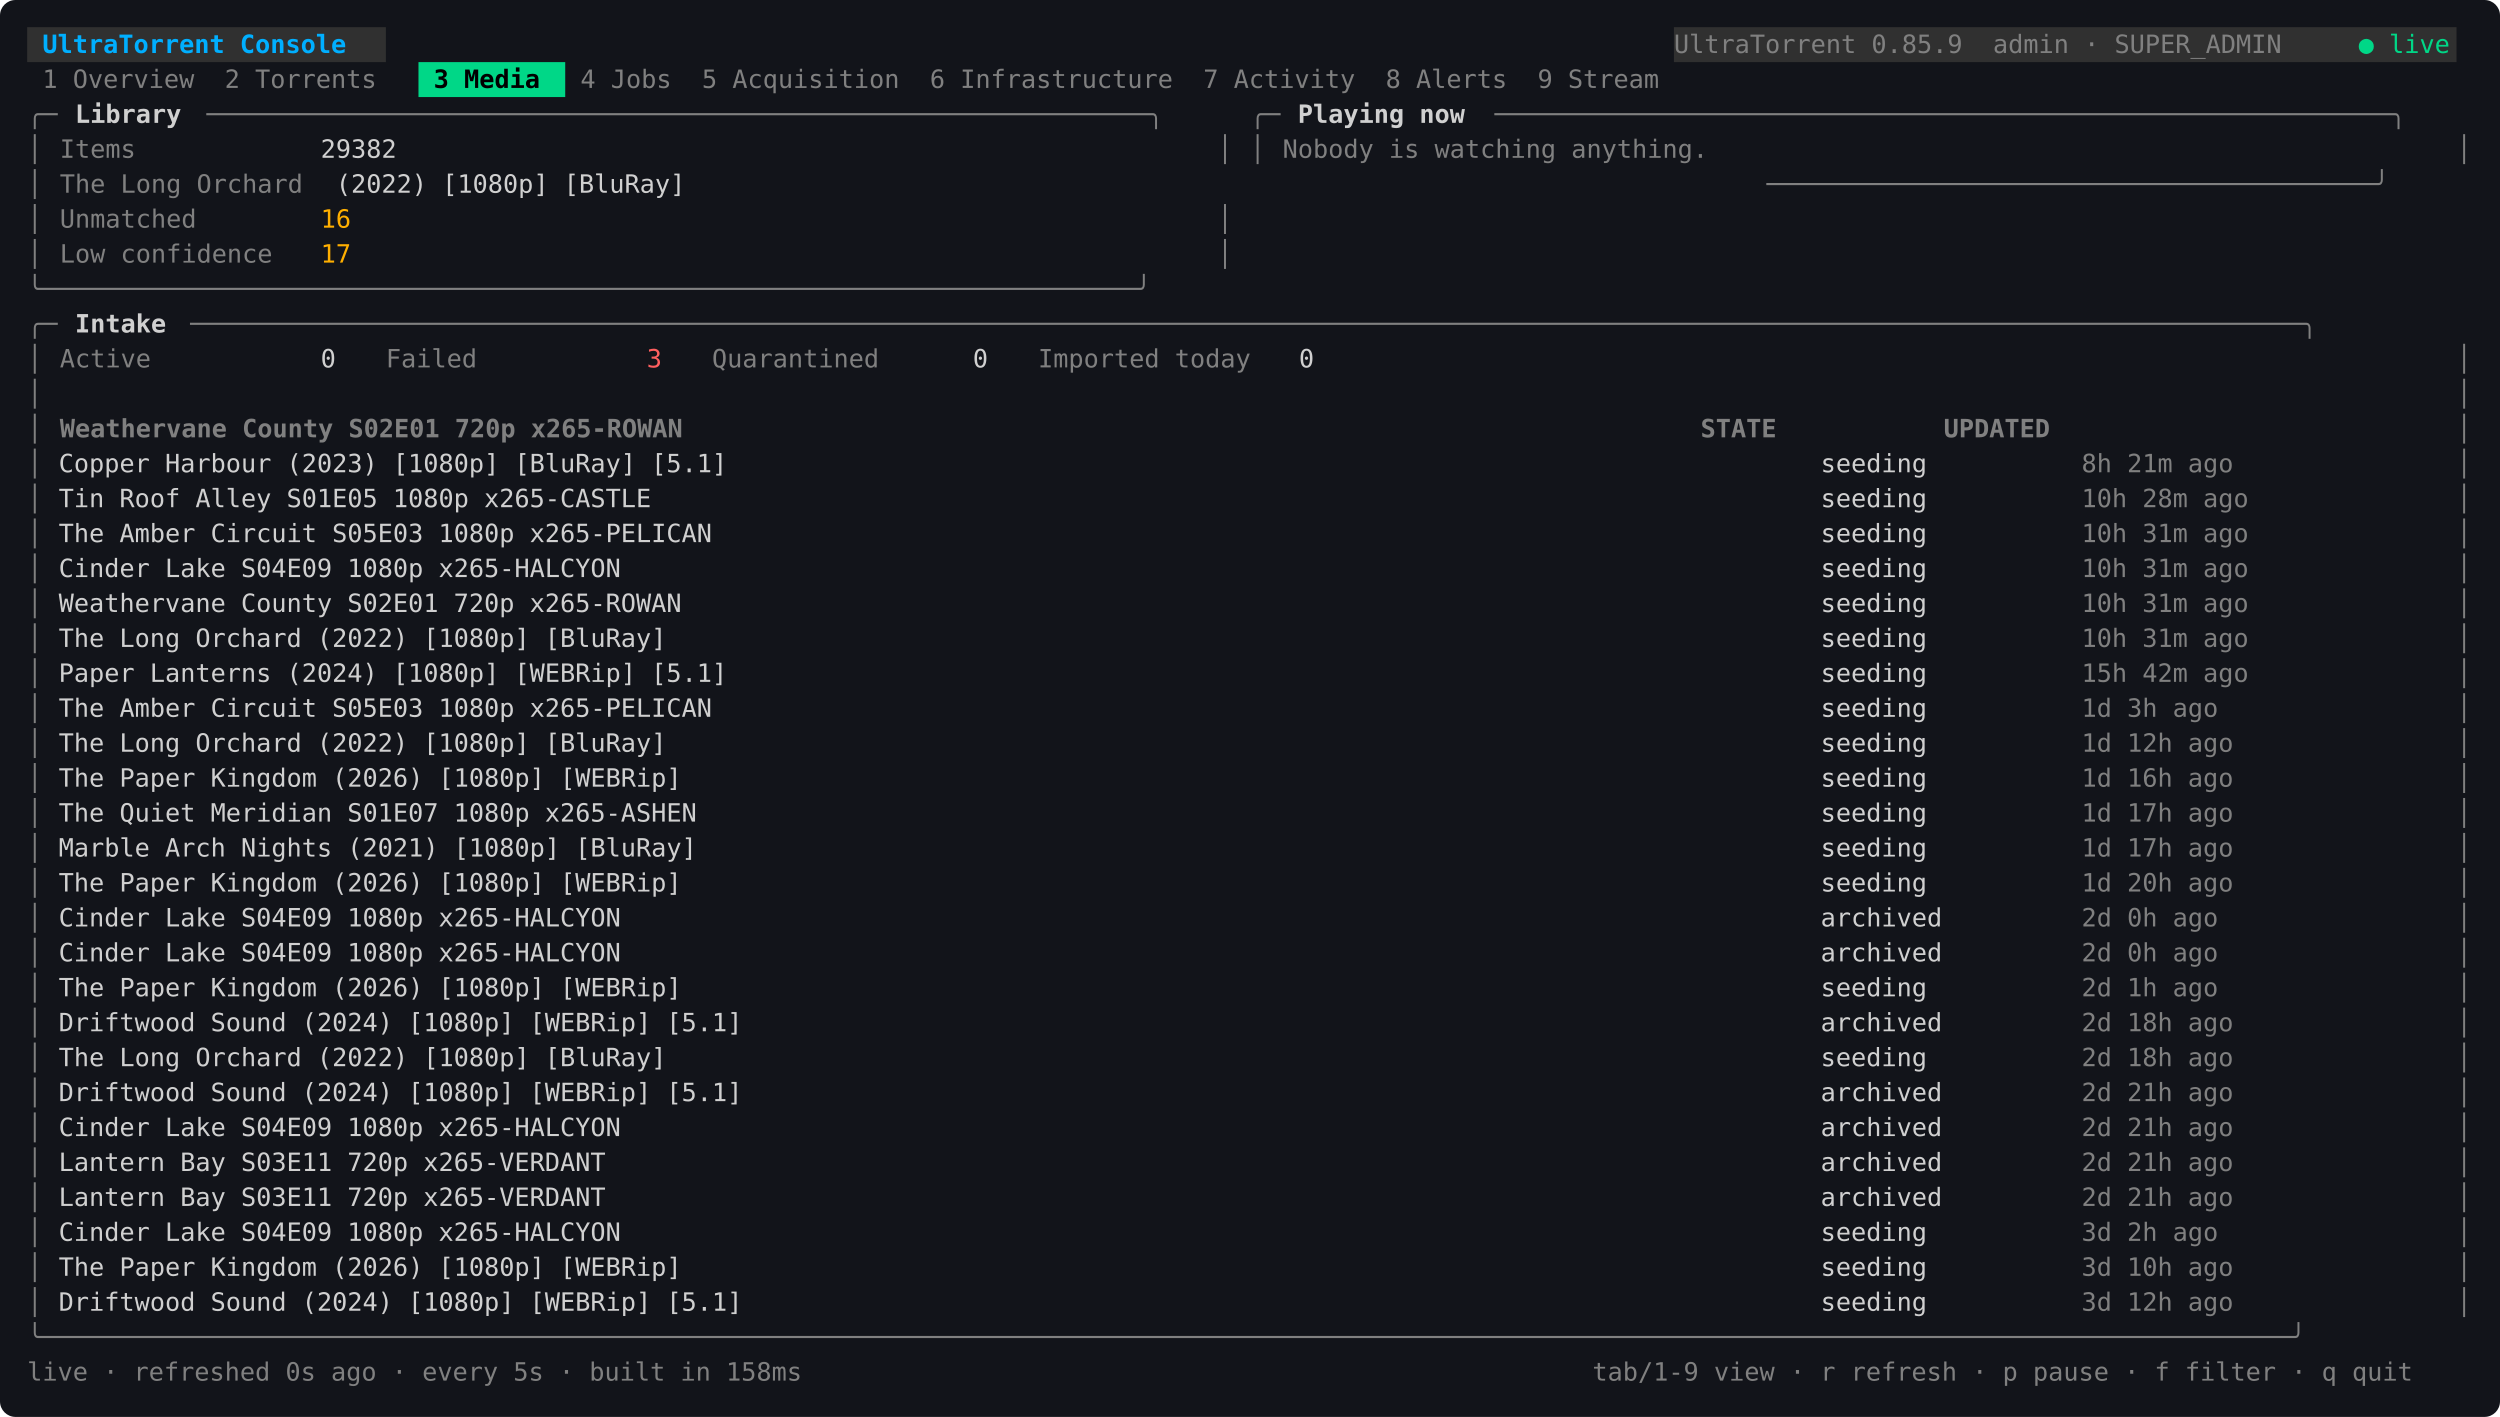
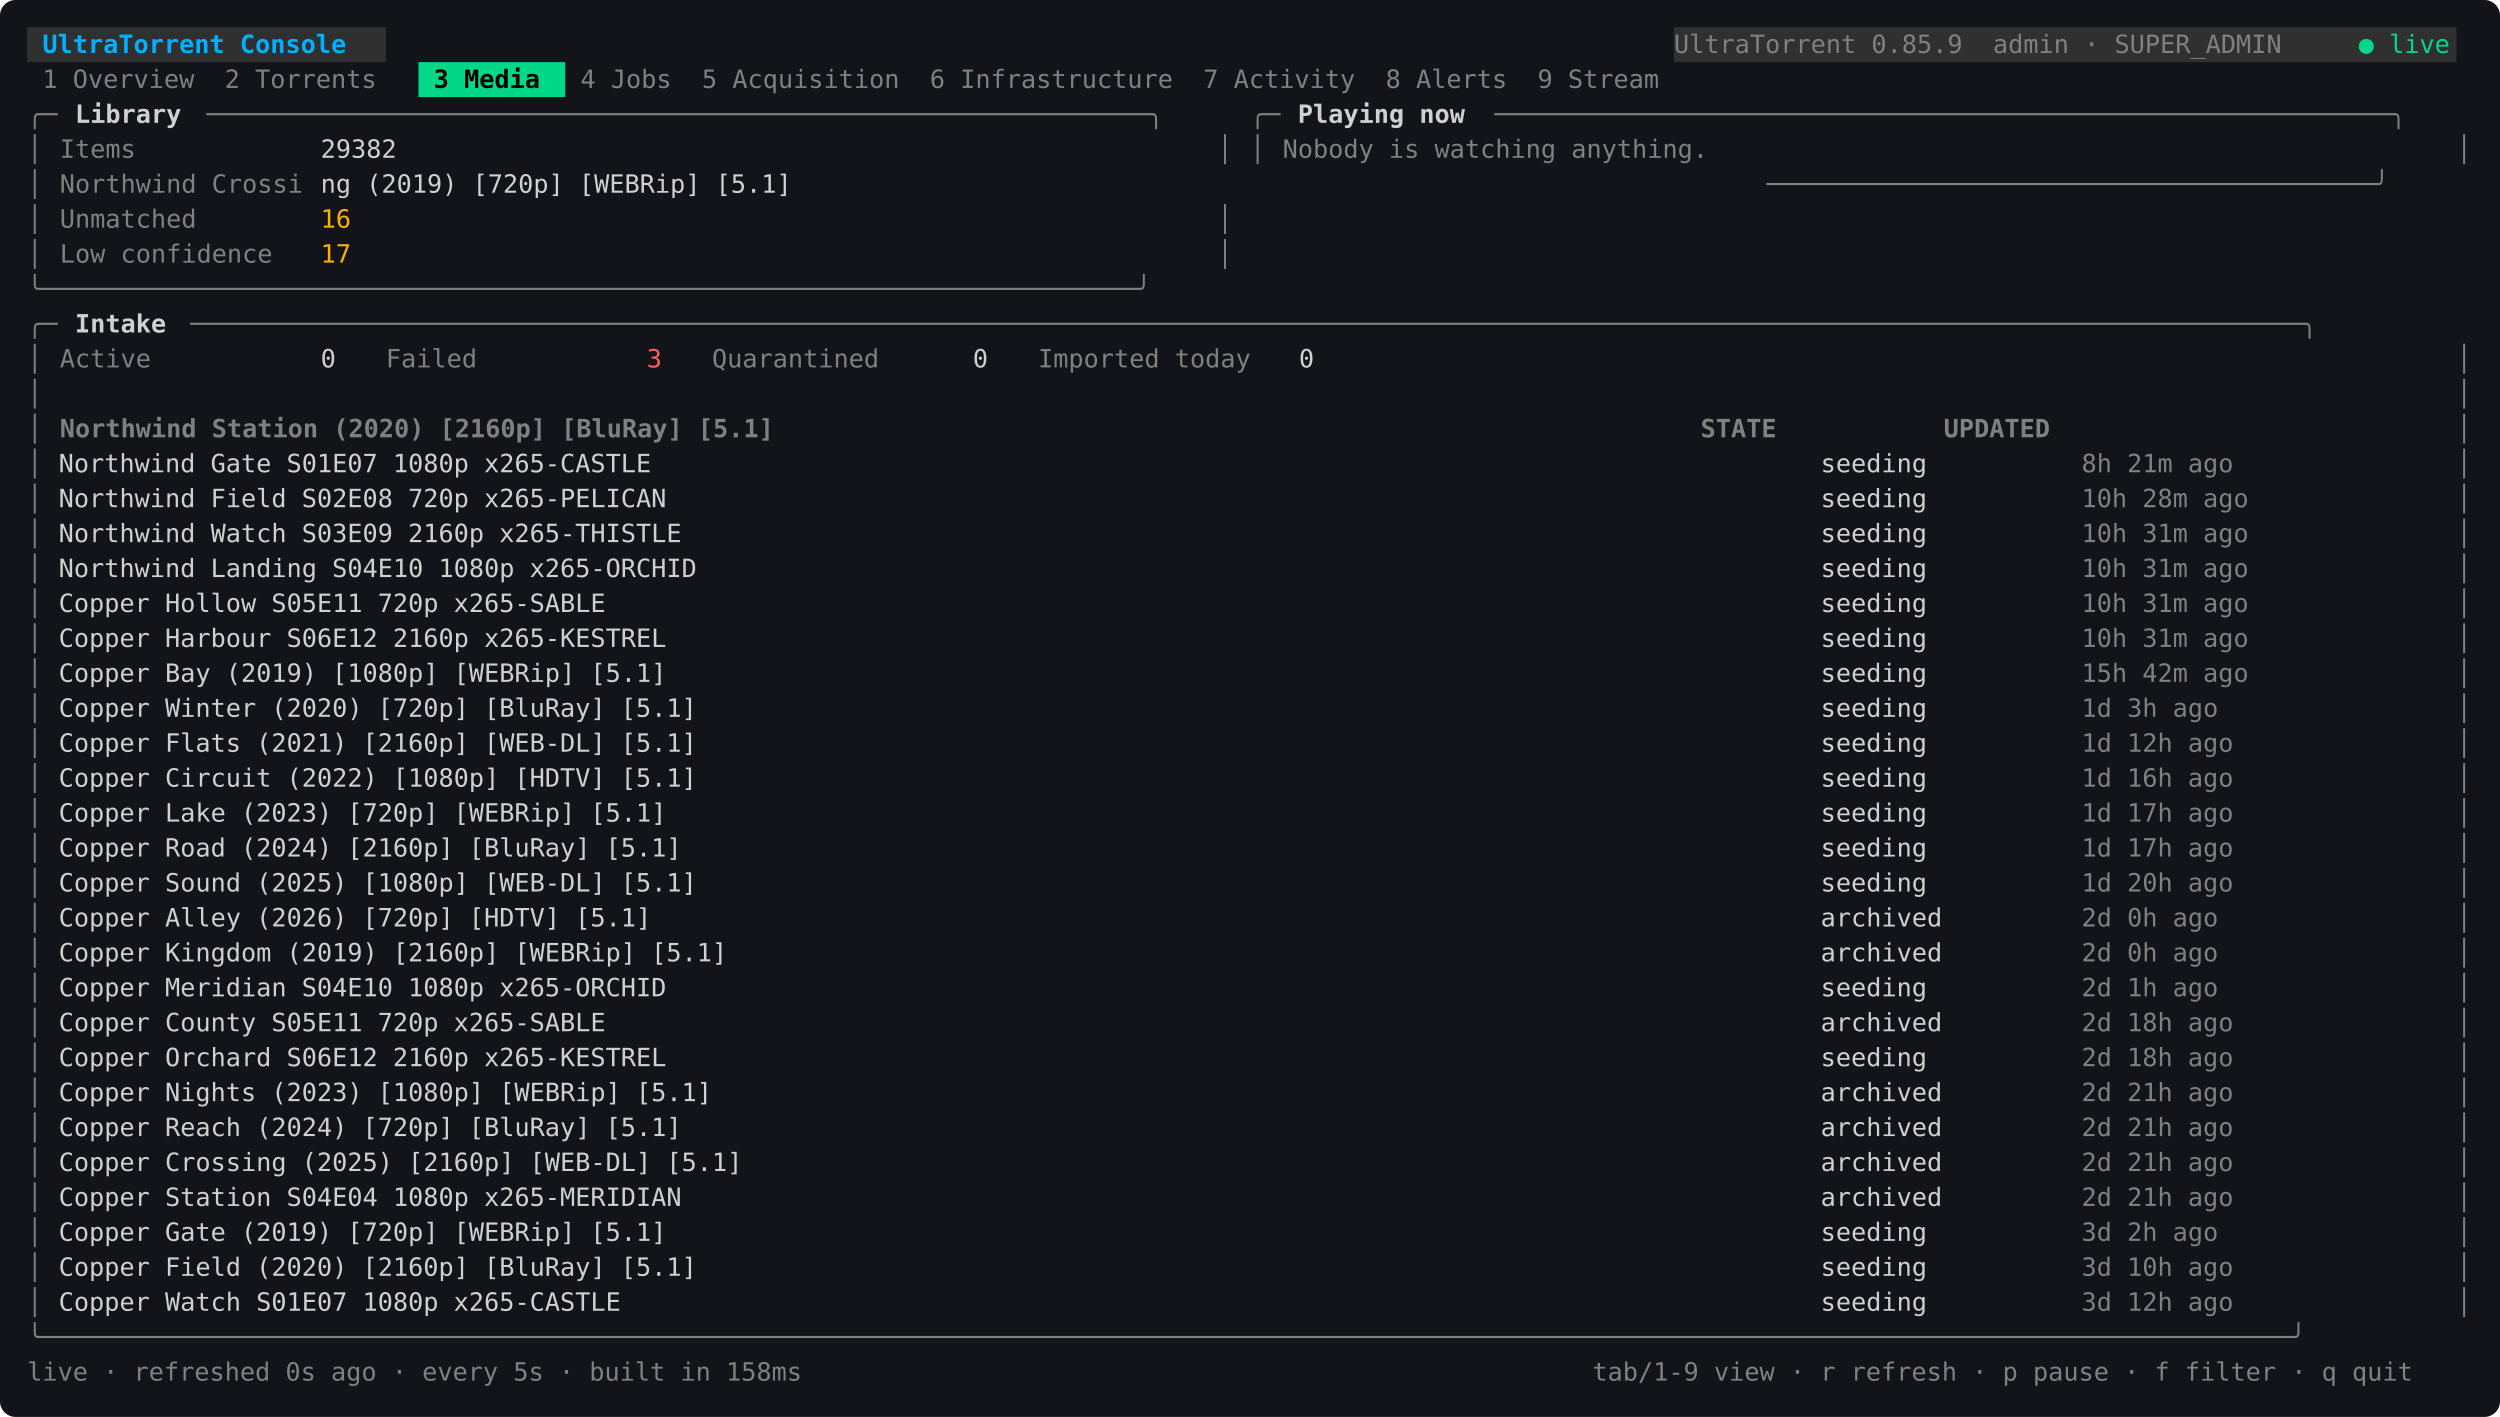
<svg xmlns="http://www.w3.org/2000/svg" viewBox="0 0 1288 730" width="1288" height="730" font-family="ui-monospace,SFMono-Regular,Menlo,Consolas,&quot;DejaVu Sans Mono&quot;,monospace" font-size="13">
  <rect width="100%" height="100%" rx="8" fill="#12141a" />
  <rect x="14.0" y="14.0" width="184.8" height="18.0" fill="#303030" />
  <rect x="862.4" y="14.0" width="403.2" height="18.0" fill="#303030" />
  <rect x="215.6" y="32.0" width="75.6" height="18.0" fill="#00d787" />
  <text x="14.0" y="27.3" fill="#00afff" xml:space="preserve" font-weight="700"> UltraTorrent Console</text>
  <text x="862.4" y="27.3" fill="#808080" xml:space="preserve">UltraTorrent 0.85.9  admin · SUPER_ADMIN</text>
  <text x="1215.2" y="27.3" fill="#00d787" xml:space="preserve">● live</text>
  <text x="14.0" y="45.3" fill="#808080" xml:space="preserve"> 1 Overview  2 Torrents</text>
  <text x="215.6" y="45.3" fill="#000000" xml:space="preserve" font-weight="700"> 3 Media</text>
  <text x="291.2" y="45.3" fill="#808080" xml:space="preserve"> 4 Jobs  5 Acquisition  6 Infrastructure  7 Activity  8 Alerts  9 Stream</text>
  <text x="14.0" y="63.3" fill="#808080" xml:space="preserve">╭─</text>
  <text x="30.8" y="63.3" fill="#d0d0d0" xml:space="preserve" font-weight="700"> Library</text>
  <text x="106.4" y="63.3" fill="#808080" xml:space="preserve">──────────────────────────────────────────────────────────────╮</text>
  <text x="644.0" y="63.3" fill="#808080" xml:space="preserve">╭─</text>
  <text x="660.8" y="63.3" fill="#d0d0d0" xml:space="preserve" font-weight="700"> Playing now</text>
  <text x="770.0" y="63.3" fill="#808080" xml:space="preserve">───────────────────────────────────────────────────────────╮</text>
  <text x="14.0" y="81.3" fill="#808080" xml:space="preserve">│</text>
  <text x="30.8" y="81.3" fill="#808080" xml:space="preserve">Items</text>
  <text x="165.2" y="81.3" fill="#d0d0d0" xml:space="preserve">29382</text>
  <text x="627.2" y="81.3" fill="#808080" xml:space="preserve">│</text>
  <text x="644.0" y="81.3" fill="#808080" xml:space="preserve">│</text>
  <text x="660.8" y="81.3" fill="#808080" xml:space="preserve">Nobody is watching anything.</text>
  <text x="1265.6" y="81.3" fill="#808080" xml:space="preserve">│</text>
  <text x="14.0" y="99.3" fill="#808080" xml:space="preserve">│</text>
-   <text x="30.8" y="99.3" fill="#808080" xml:space="preserve">The Long Orchard</text>
-   <text x="165.2" y="99.3" fill="#d0d0d0" xml:space="preserve"> (2022) [1080p] [BluRay]</text>
+   <text x="30.8" y="99.3" fill="#808080" xml:space="preserve">Northwind Crossi</text>
+   <text x="165.2" y="99.3" fill="#d0d0d0" xml:space="preserve">ng (2019) [720p] [WEBRip] [5.1]</text>
  <text x="644.0" y="99.3" fill="#808080" xml:space="preserve">                                  ────────────────────────────────────────╯</text>
  <text x="14.0" y="117.3" fill="#808080" xml:space="preserve">│</text>
  <text x="30.8" y="117.3" fill="#808080" xml:space="preserve">Unmatched</text>
  <text x="165.2" y="117.3" fill="#ffaf00" xml:space="preserve">16</text>
  <text x="627.2" y="117.3" fill="#808080" xml:space="preserve">│</text>
  <text x="14.0" y="135.3" fill="#808080" xml:space="preserve">│</text>
  <text x="30.8" y="135.3" fill="#808080" xml:space="preserve">Low confidence</text>
  <text x="165.2" y="135.3" fill="#ffaf00" xml:space="preserve">17</text>
  <text x="627.2" y="135.3" fill="#808080" xml:space="preserve">│</text>
  <text x="14.0" y="153.3" fill="#808080" xml:space="preserve">╰────────────────────────────────────────────────────────────────────────╯</text>
  <text x="14.0" y="171.3" fill="#808080" xml:space="preserve">╭─</text>
  <text x="30.8" y="171.3" fill="#d0d0d0" xml:space="preserve" font-weight="700"> Intake</text>
  <text x="98.0" y="171.3" fill="#808080" xml:space="preserve">───────────────────────────────────────────────────────────────────────────────────────────────────────────────────────────────────────────╮</text>
  <text x="14.0" y="189.3" fill="#808080" xml:space="preserve">│</text>
  <text x="30.8" y="189.3" fill="#808080" xml:space="preserve">Active</text>
  <text x="165.2" y="189.3" fill="#d0d0d0" xml:space="preserve">0</text>
  <text x="198.8" y="189.3" fill="#808080" xml:space="preserve">Failed</text>
  <text x="333.2" y="189.3" fill="#ff5f5f" xml:space="preserve">3</text>
  <text x="366.8" y="189.3" fill="#808080" xml:space="preserve">Quarantined</text>
  <text x="501.2" y="189.3" fill="#d0d0d0" xml:space="preserve">0</text>
  <text x="534.8" y="189.3" fill="#808080" xml:space="preserve">Imported today</text>
  <text x="669.2" y="189.3" fill="#d0d0d0" xml:space="preserve">0</text>
  <text x="1265.6" y="189.3" fill="#808080" xml:space="preserve">│</text>
  <text x="14.0" y="207.3" fill="#808080" xml:space="preserve">│</text>
  <text x="1265.6" y="207.3" fill="#808080" xml:space="preserve">│</text>
  <text x="14.0" y="225.3" fill="#808080" xml:space="preserve">│</text>
-   <text x="30.8" y="225.3" fill="#808080" xml:space="preserve" font-weight="700">Weathervane County S02E01 720p x265-ROWAN                                                                   STATE           UPDATED</text>
+   <text x="30.8" y="225.3" fill="#808080" xml:space="preserve" font-weight="700">Northwind Station (2020) [2160p] [BluRay] [5.1]                                                             STATE           UPDATED</text>
  <text x="1265.6" y="225.3" fill="#808080" xml:space="preserve">│</text>
  <text x="14.0" y="243.3" fill="#808080" xml:space="preserve">│</text>
-   <text x="22.4" y="243.3" fill="#d0d0d0" xml:space="preserve"> Copper Harbour (2023) [1080p] [BluRay] [5.1]</text>
+   <text x="22.4" y="243.3" fill="#d0d0d0" xml:space="preserve"> Northwind Gate S01E07 1080p x265-CASTLE</text>
  <text x="938.0" y="243.3" fill="#d0d0d0" xml:space="preserve">seeding</text>
  <text x="1072.4" y="243.3" fill="#808080" xml:space="preserve">8h 21m ago</text>
  <text x="1265.6" y="243.3" fill="#808080" xml:space="preserve">│</text>
  <text x="14.0" y="261.3" fill="#808080" xml:space="preserve">│</text>
-   <text x="22.4" y="261.3" fill="#d0d0d0" xml:space="preserve"> Tin Roof Alley S01E05 1080p x265-CASTLE</text>
+   <text x="22.4" y="261.3" fill="#d0d0d0" xml:space="preserve"> Northwind Field S02E08 720p x265-PELICAN</text>
  <text x="938.0" y="261.3" fill="#d0d0d0" xml:space="preserve">seeding</text>
  <text x="1072.4" y="261.3" fill="#808080" xml:space="preserve">10h 28m ago</text>
  <text x="1265.6" y="261.3" fill="#808080" xml:space="preserve">│</text>
  <text x="14.0" y="279.3" fill="#808080" xml:space="preserve">│</text>
-   <text x="22.4" y="279.3" fill="#d0d0d0" xml:space="preserve"> The Amber Circuit S05E03 1080p x265-PELICAN</text>
+   <text x="22.4" y="279.3" fill="#d0d0d0" xml:space="preserve"> Northwind Watch S03E09 2160p x265-THISTLE</text>
  <text x="938.0" y="279.3" fill="#d0d0d0" xml:space="preserve">seeding</text>
  <text x="1072.4" y="279.3" fill="#808080" xml:space="preserve">10h 31m ago</text>
  <text x="1265.6" y="279.3" fill="#808080" xml:space="preserve">│</text>
  <text x="14.0" y="297.3" fill="#808080" xml:space="preserve">│</text>
-   <text x="22.4" y="297.3" fill="#d0d0d0" xml:space="preserve"> Cinder Lake S04E09 1080p x265-HALCYON</text>
+   <text x="22.4" y="297.3" fill="#d0d0d0" xml:space="preserve"> Northwind Landing S04E10 1080p x265-ORCHID</text>
  <text x="938.0" y="297.3" fill="#d0d0d0" xml:space="preserve">seeding</text>
  <text x="1072.4" y="297.3" fill="#808080" xml:space="preserve">10h 31m ago</text>
  <text x="1265.6" y="297.3" fill="#808080" xml:space="preserve">│</text>
  <text x="14.0" y="315.3" fill="#808080" xml:space="preserve">│</text>
-   <text x="22.4" y="315.3" fill="#d0d0d0" xml:space="preserve"> Weathervane County S02E01 720p x265-ROWAN</text>
+   <text x="22.4" y="315.3" fill="#d0d0d0" xml:space="preserve"> Copper Hollow S05E11 720p x265-SABLE</text>
  <text x="938.0" y="315.3" fill="#d0d0d0" xml:space="preserve">seeding</text>
  <text x="1072.4" y="315.3" fill="#808080" xml:space="preserve">10h 31m ago</text>
  <text x="1265.6" y="315.3" fill="#808080" xml:space="preserve">│</text>
  <text x="14.0" y="333.3" fill="#808080" xml:space="preserve">│</text>
-   <text x="22.4" y="333.3" fill="#d0d0d0" xml:space="preserve"> The Long Orchard (2022) [1080p] [BluRay]</text>
+   <text x="22.4" y="333.3" fill="#d0d0d0" xml:space="preserve"> Copper Harbour S06E12 2160p x265-KESTREL</text>
  <text x="938.0" y="333.3" fill="#d0d0d0" xml:space="preserve">seeding</text>
  <text x="1072.4" y="333.3" fill="#808080" xml:space="preserve">10h 31m ago</text>
  <text x="1265.6" y="333.3" fill="#808080" xml:space="preserve">│</text>
  <text x="14.0" y="351.3" fill="#808080" xml:space="preserve">│</text>
-   <text x="22.4" y="351.3" fill="#d0d0d0" xml:space="preserve"> Paper Lanterns (2024) [1080p] [WEBRip] [5.1]</text>
+   <text x="22.4" y="351.3" fill="#d0d0d0" xml:space="preserve"> Copper Bay (2019) [1080p] [WEBRip] [5.1]</text>
  <text x="938.0" y="351.3" fill="#d0d0d0" xml:space="preserve">seeding</text>
  <text x="1072.4" y="351.3" fill="#808080" xml:space="preserve">15h 42m ago</text>
  <text x="1265.6" y="351.3" fill="#808080" xml:space="preserve">│</text>
  <text x="14.0" y="369.3" fill="#808080" xml:space="preserve">│</text>
-   <text x="22.4" y="369.3" fill="#d0d0d0" xml:space="preserve"> The Amber Circuit S05E03 1080p x265-PELICAN</text>
+   <text x="22.4" y="369.3" fill="#d0d0d0" xml:space="preserve"> Copper Winter (2020) [720p] [BluRay] [5.1]</text>
  <text x="938.0" y="369.3" fill="#d0d0d0" xml:space="preserve">seeding</text>
  <text x="1072.4" y="369.3" fill="#808080" xml:space="preserve">1d 3h ago</text>
  <text x="1265.6" y="369.3" fill="#808080" xml:space="preserve">│</text>
  <text x="14.0" y="387.3" fill="#808080" xml:space="preserve">│</text>
-   <text x="22.4" y="387.3" fill="#d0d0d0" xml:space="preserve"> The Long Orchard (2022) [1080p] [BluRay]</text>
+   <text x="22.4" y="387.3" fill="#d0d0d0" xml:space="preserve"> Copper Flats (2021) [2160p] [WEB-DL] [5.1]</text>
  <text x="938.0" y="387.3" fill="#d0d0d0" xml:space="preserve">seeding</text>
  <text x="1072.4" y="387.3" fill="#808080" xml:space="preserve">1d 12h ago</text>
  <text x="1265.6" y="387.3" fill="#808080" xml:space="preserve">│</text>
  <text x="14.0" y="405.3" fill="#808080" xml:space="preserve">│</text>
-   <text x="22.4" y="405.3" fill="#d0d0d0" xml:space="preserve"> The Paper Kingdom (2026) [1080p] [WEBRip]</text>
+   <text x="22.4" y="405.3" fill="#d0d0d0" xml:space="preserve"> Copper Circuit (2022) [1080p] [HDTV] [5.1]</text>
  <text x="938.0" y="405.3" fill="#d0d0d0" xml:space="preserve">seeding</text>
  <text x="1072.4" y="405.3" fill="#808080" xml:space="preserve">1d 16h ago</text>
  <text x="1265.6" y="405.3" fill="#808080" xml:space="preserve">│</text>
  <text x="14.0" y="423.3" fill="#808080" xml:space="preserve">│</text>
-   <text x="22.4" y="423.3" fill="#d0d0d0" xml:space="preserve"> The Quiet Meridian S01E07 1080p x265-ASHEN</text>
+   <text x="22.4" y="423.3" fill="#d0d0d0" xml:space="preserve"> Copper Lake (2023) [720p] [WEBRip] [5.1]</text>
  <text x="938.0" y="423.3" fill="#d0d0d0" xml:space="preserve">seeding</text>
  <text x="1072.4" y="423.3" fill="#808080" xml:space="preserve">1d 17h ago</text>
  <text x="1265.6" y="423.3" fill="#808080" xml:space="preserve">│</text>
  <text x="14.0" y="441.3" fill="#808080" xml:space="preserve">│</text>
-   <text x="22.4" y="441.3" fill="#d0d0d0" xml:space="preserve"> Marble Arch Nights (2021) [1080p] [BluRay]</text>
+   <text x="22.4" y="441.3" fill="#d0d0d0" xml:space="preserve"> Copper Road (2024) [2160p] [BluRay] [5.1]</text>
  <text x="938.0" y="441.3" fill="#d0d0d0" xml:space="preserve">seeding</text>
  <text x="1072.4" y="441.3" fill="#808080" xml:space="preserve">1d 17h ago</text>
  <text x="1265.6" y="441.3" fill="#808080" xml:space="preserve">│</text>
  <text x="14.0" y="459.3" fill="#808080" xml:space="preserve">│</text>
-   <text x="22.4" y="459.3" fill="#d0d0d0" xml:space="preserve"> The Paper Kingdom (2026) [1080p] [WEBRip]</text>
+   <text x="22.4" y="459.3" fill="#d0d0d0" xml:space="preserve"> Copper Sound (2025) [1080p] [WEB-DL] [5.1]</text>
  <text x="938.0" y="459.3" fill="#d0d0d0" xml:space="preserve">seeding</text>
  <text x="1072.4" y="459.3" fill="#808080" xml:space="preserve">1d 20h ago</text>
  <text x="1265.6" y="459.3" fill="#808080" xml:space="preserve">│</text>
  <text x="14.0" y="477.3" fill="#808080" xml:space="preserve">│</text>
-   <text x="22.4" y="477.3" fill="#d0d0d0" xml:space="preserve"> Cinder Lake S04E09 1080p x265-HALCYON</text>
+   <text x="22.4" y="477.3" fill="#d0d0d0" xml:space="preserve"> Copper Alley (2026) [720p] [HDTV] [5.1]</text>
  <text x="938.0" y="477.3" fill="#d0d0d0" xml:space="preserve">archived</text>
  <text x="1072.4" y="477.3" fill="#808080" xml:space="preserve">2d 0h ago</text>
  <text x="1265.6" y="477.3" fill="#808080" xml:space="preserve">│</text>
  <text x="14.0" y="495.3" fill="#808080" xml:space="preserve">│</text>
-   <text x="22.4" y="495.3" fill="#d0d0d0" xml:space="preserve"> Cinder Lake S04E09 1080p x265-HALCYON</text>
+   <text x="22.4" y="495.3" fill="#d0d0d0" xml:space="preserve"> Copper Kingdom (2019) [2160p] [WEBRip] [5.1]</text>
  <text x="938.0" y="495.3" fill="#d0d0d0" xml:space="preserve">archived</text>
  <text x="1072.4" y="495.3" fill="#808080" xml:space="preserve">2d 0h ago</text>
  <text x="1265.6" y="495.3" fill="#808080" xml:space="preserve">│</text>
  <text x="14.0" y="513.3" fill="#808080" xml:space="preserve">│</text>
-   <text x="22.4" y="513.3" fill="#d0d0d0" xml:space="preserve"> The Paper Kingdom (2026) [1080p] [WEBRip]</text>
+   <text x="22.4" y="513.3" fill="#d0d0d0" xml:space="preserve"> Copper Meridian S04E10 1080p x265-ORCHID</text>
  <text x="938.0" y="513.3" fill="#d0d0d0" xml:space="preserve">seeding</text>
  <text x="1072.4" y="513.3" fill="#808080" xml:space="preserve">2d 1h ago</text>
  <text x="1265.6" y="513.3" fill="#808080" xml:space="preserve">│</text>
  <text x="14.0" y="531.3" fill="#808080" xml:space="preserve">│</text>
-   <text x="22.4" y="531.3" fill="#d0d0d0" xml:space="preserve"> Driftwood Sound (2024) [1080p] [WEBRip] [5.1]</text>
+   <text x="22.4" y="531.3" fill="#d0d0d0" xml:space="preserve"> Copper County S05E11 720p x265-SABLE</text>
  <text x="938.0" y="531.3" fill="#d0d0d0" xml:space="preserve">archived</text>
  <text x="1072.4" y="531.3" fill="#808080" xml:space="preserve">2d 18h ago</text>
  <text x="1265.6" y="531.3" fill="#808080" xml:space="preserve">│</text>
  <text x="14.0" y="549.3" fill="#808080" xml:space="preserve">│</text>
-   <text x="22.4" y="549.3" fill="#d0d0d0" xml:space="preserve"> The Long Orchard (2022) [1080p] [BluRay]</text>
+   <text x="22.4" y="549.3" fill="#d0d0d0" xml:space="preserve"> Copper Orchard S06E12 2160p x265-KESTREL</text>
  <text x="938.0" y="549.3" fill="#d0d0d0" xml:space="preserve">seeding</text>
  <text x="1072.4" y="549.3" fill="#808080" xml:space="preserve">2d 18h ago</text>
  <text x="1265.6" y="549.3" fill="#808080" xml:space="preserve">│</text>
  <text x="14.0" y="567.3" fill="#808080" xml:space="preserve">│</text>
-   <text x="22.4" y="567.3" fill="#d0d0d0" xml:space="preserve"> Driftwood Sound (2024) [1080p] [WEBRip] [5.1]</text>
+   <text x="22.4" y="567.3" fill="#d0d0d0" xml:space="preserve"> Copper Nights (2023) [1080p] [WEBRip] [5.1]</text>
  <text x="938.0" y="567.3" fill="#d0d0d0" xml:space="preserve">archived</text>
  <text x="1072.4" y="567.3" fill="#808080" xml:space="preserve">2d 21h ago</text>
  <text x="1265.6" y="567.3" fill="#808080" xml:space="preserve">│</text>
  <text x="14.0" y="585.3" fill="#808080" xml:space="preserve">│</text>
-   <text x="22.4" y="585.3" fill="#d0d0d0" xml:space="preserve"> Cinder Lake S04E09 1080p x265-HALCYON</text>
+   <text x="22.4" y="585.3" fill="#d0d0d0" xml:space="preserve"> Copper Reach (2024) [720p] [BluRay] [5.1]</text>
  <text x="938.0" y="585.3" fill="#d0d0d0" xml:space="preserve">archived</text>
  <text x="1072.4" y="585.3" fill="#808080" xml:space="preserve">2d 21h ago</text>
  <text x="1265.6" y="585.3" fill="#808080" xml:space="preserve">│</text>
  <text x="14.0" y="603.3" fill="#808080" xml:space="preserve">│</text>
-   <text x="22.4" y="603.3" fill="#d0d0d0" xml:space="preserve"> Lantern Bay S03E11 720p x265-VERDANT</text>
+   <text x="22.4" y="603.3" fill="#d0d0d0" xml:space="preserve"> Copper Crossing (2025) [2160p] [WEB-DL] [5.1]</text>
  <text x="938.0" y="603.3" fill="#d0d0d0" xml:space="preserve">archived</text>
  <text x="1072.4" y="603.3" fill="#808080" xml:space="preserve">2d 21h ago</text>
  <text x="1265.6" y="603.3" fill="#808080" xml:space="preserve">│</text>
  <text x="14.0" y="621.3" fill="#808080" xml:space="preserve">│</text>
-   <text x="22.4" y="621.3" fill="#d0d0d0" xml:space="preserve"> Lantern Bay S03E11 720p x265-VERDANT</text>
+   <text x="22.4" y="621.3" fill="#d0d0d0" xml:space="preserve"> Copper Station S04E04 1080p x265-MERIDIAN</text>
  <text x="938.0" y="621.3" fill="#d0d0d0" xml:space="preserve">archived</text>
  <text x="1072.4" y="621.3" fill="#808080" xml:space="preserve">2d 21h ago</text>
  <text x="1265.6" y="621.3" fill="#808080" xml:space="preserve">│</text>
  <text x="14.0" y="639.3" fill="#808080" xml:space="preserve">│</text>
-   <text x="22.4" y="639.3" fill="#d0d0d0" xml:space="preserve"> Cinder Lake S04E09 1080p x265-HALCYON</text>
+   <text x="22.4" y="639.3" fill="#d0d0d0" xml:space="preserve"> Copper Gate (2019) [720p] [WEBRip] [5.1]</text>
  <text x="938.0" y="639.3" fill="#d0d0d0" xml:space="preserve">seeding</text>
  <text x="1072.4" y="639.3" fill="#808080" xml:space="preserve">3d 2h ago</text>
  <text x="1265.6" y="639.3" fill="#808080" xml:space="preserve">│</text>
  <text x="14.0" y="657.3" fill="#808080" xml:space="preserve">│</text>
-   <text x="22.4" y="657.3" fill="#d0d0d0" xml:space="preserve"> The Paper Kingdom (2026) [1080p] [WEBRip]</text>
+   <text x="22.4" y="657.3" fill="#d0d0d0" xml:space="preserve"> Copper Field (2020) [2160p] [BluRay] [5.1]</text>
  <text x="938.0" y="657.3" fill="#d0d0d0" xml:space="preserve">seeding</text>
  <text x="1072.4" y="657.3" fill="#808080" xml:space="preserve">3d 10h ago</text>
  <text x="1265.6" y="657.3" fill="#808080" xml:space="preserve">│</text>
  <text x="14.0" y="675.3" fill="#808080" xml:space="preserve">│</text>
-   <text x="22.4" y="675.3" fill="#d0d0d0" xml:space="preserve"> Driftwood Sound (2024) [1080p] [WEBRip] [5.1]</text>
+   <text x="22.4" y="675.3" fill="#d0d0d0" xml:space="preserve"> Copper Watch S01E07 1080p x265-CASTLE</text>
  <text x="938.0" y="675.3" fill="#d0d0d0" xml:space="preserve">seeding</text>
  <text x="1072.4" y="675.3" fill="#808080" xml:space="preserve">3d 12h ago</text>
  <text x="1265.6" y="675.3" fill="#808080" xml:space="preserve">│</text>
  <text x="14.0" y="693.3" fill="#808080" xml:space="preserve">╰────────────────────────────────────────────────────────────────────────────────────────────────────────────────────────────────────────────────────╯</text>
  <text x="14.0" y="711.3" fill="#808080" xml:space="preserve">live · refreshed 0s ago · every 5s · built in 158ms</text>
  <text x="820.4" y="711.3" fill="#808080" xml:space="preserve">tab/1-9 view · r refresh · p pause · f filter · q quit</text>
</svg>
